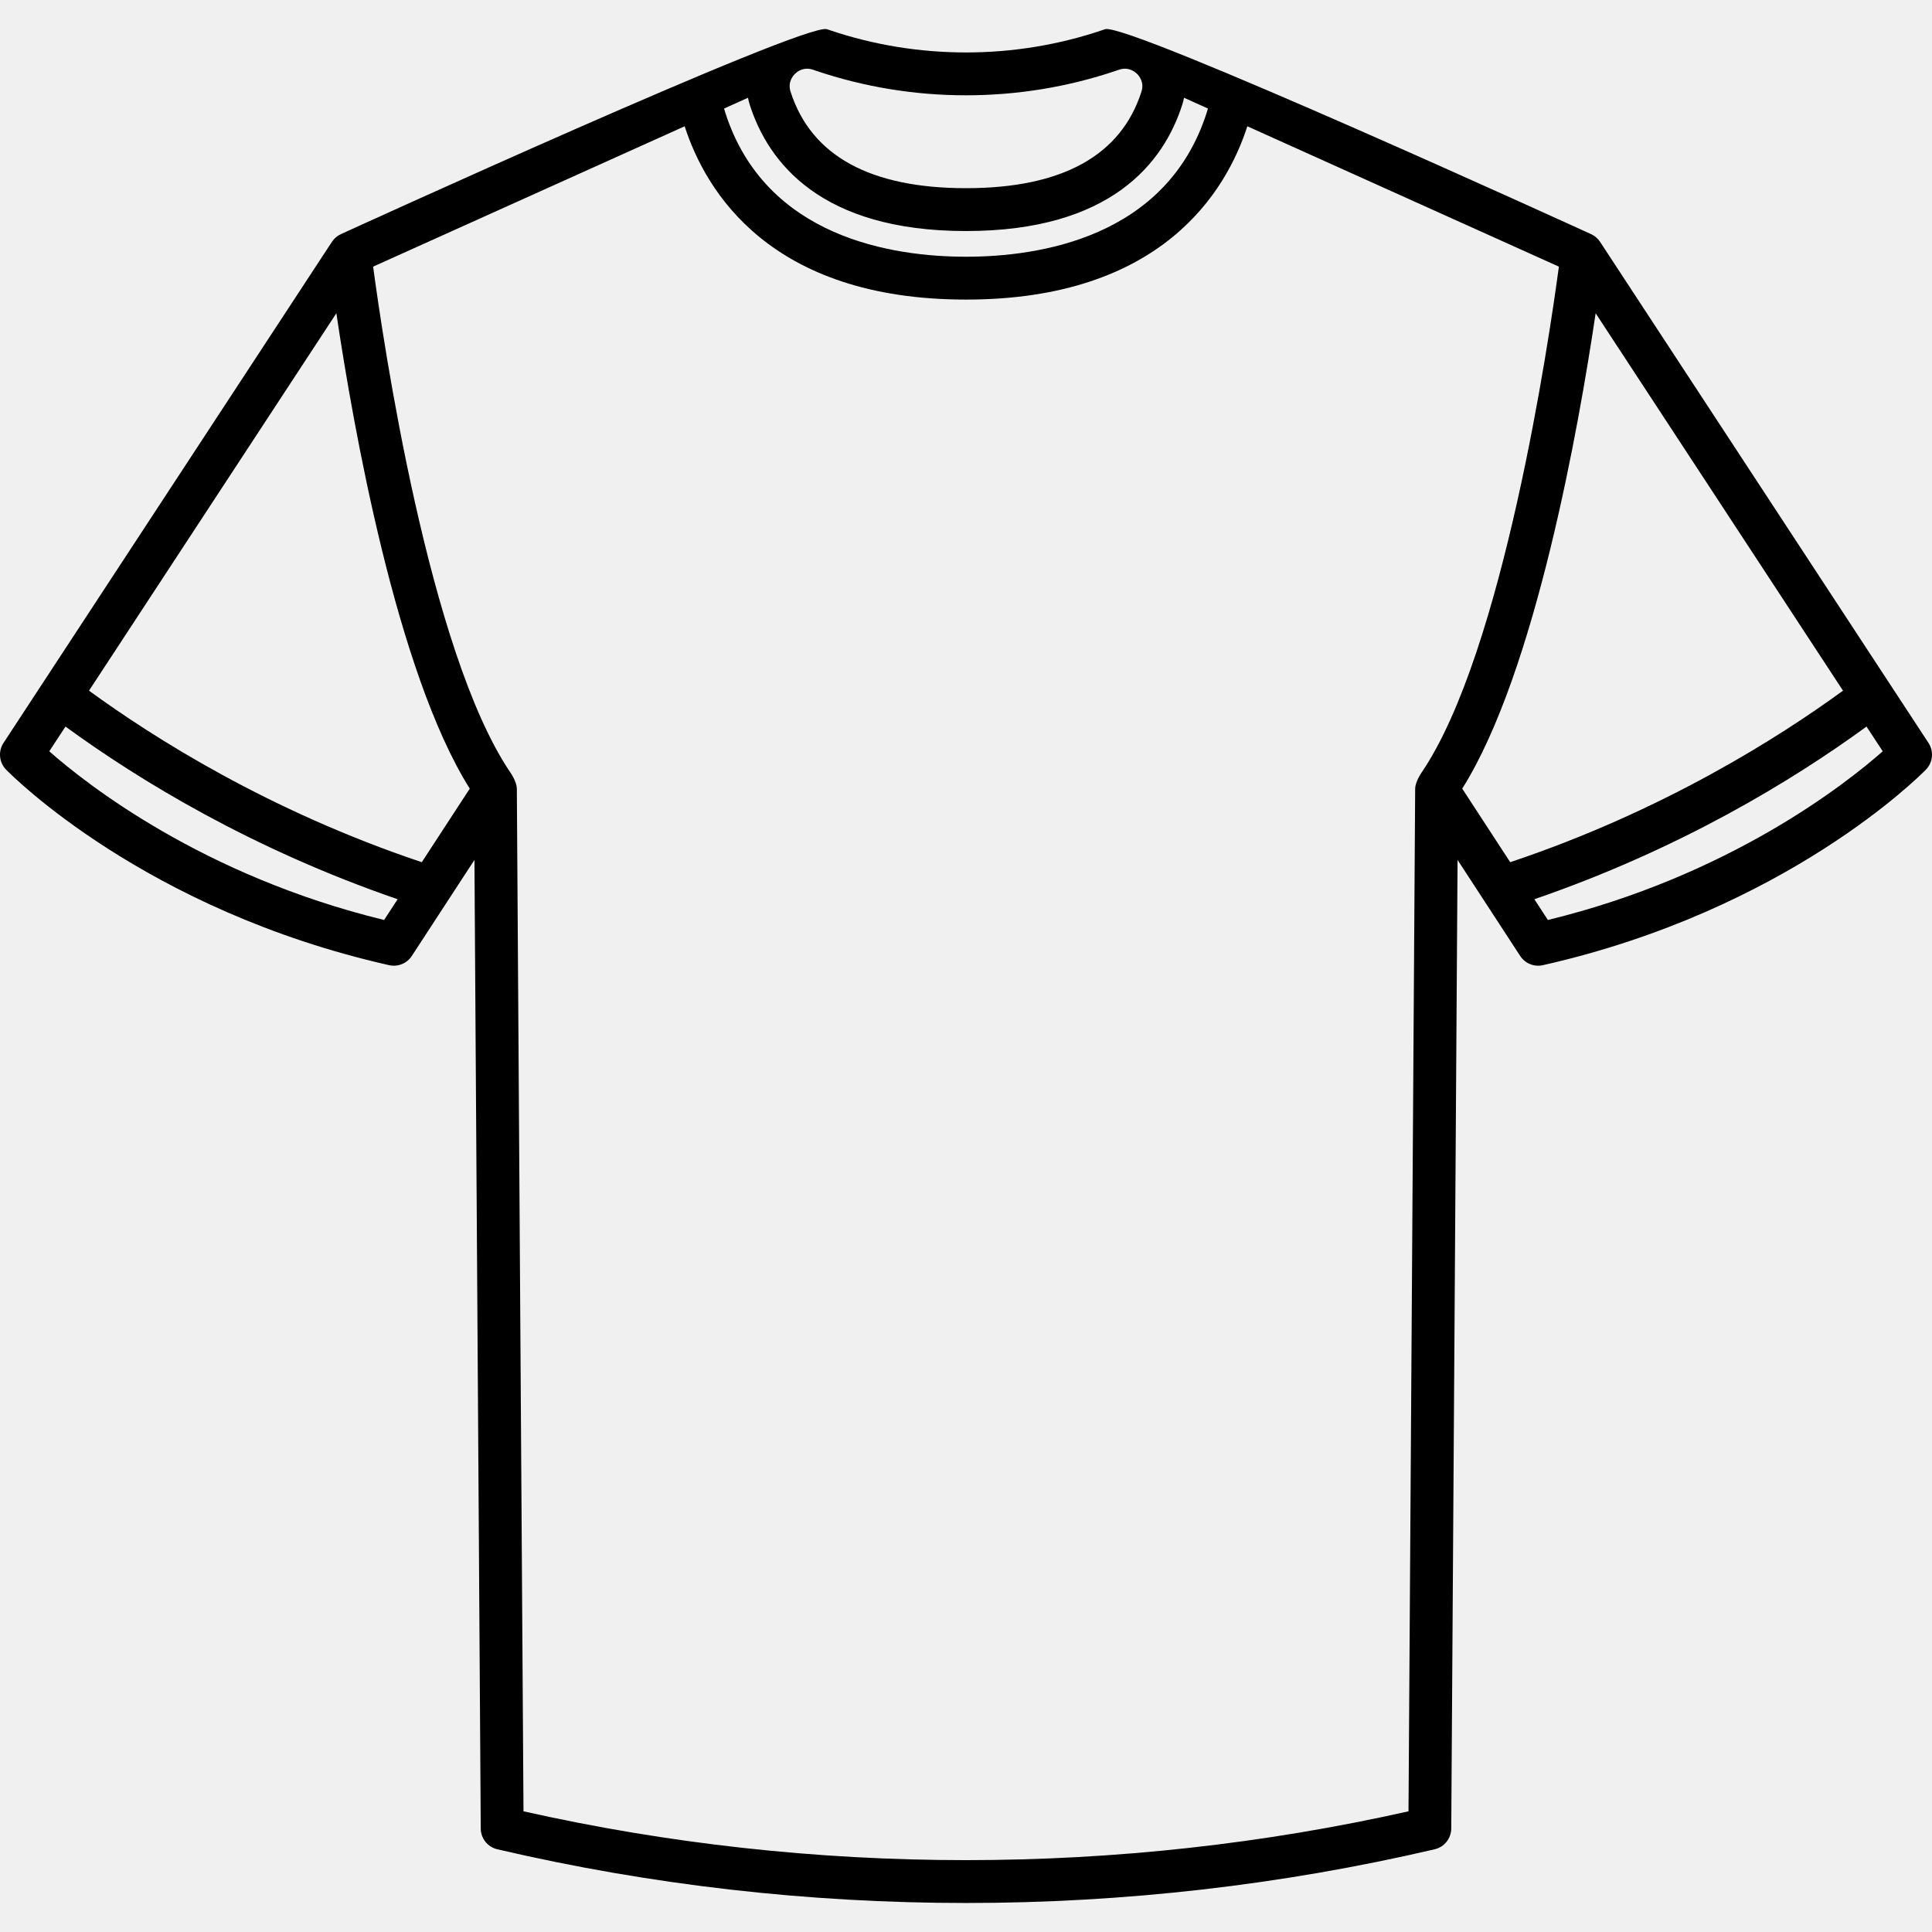
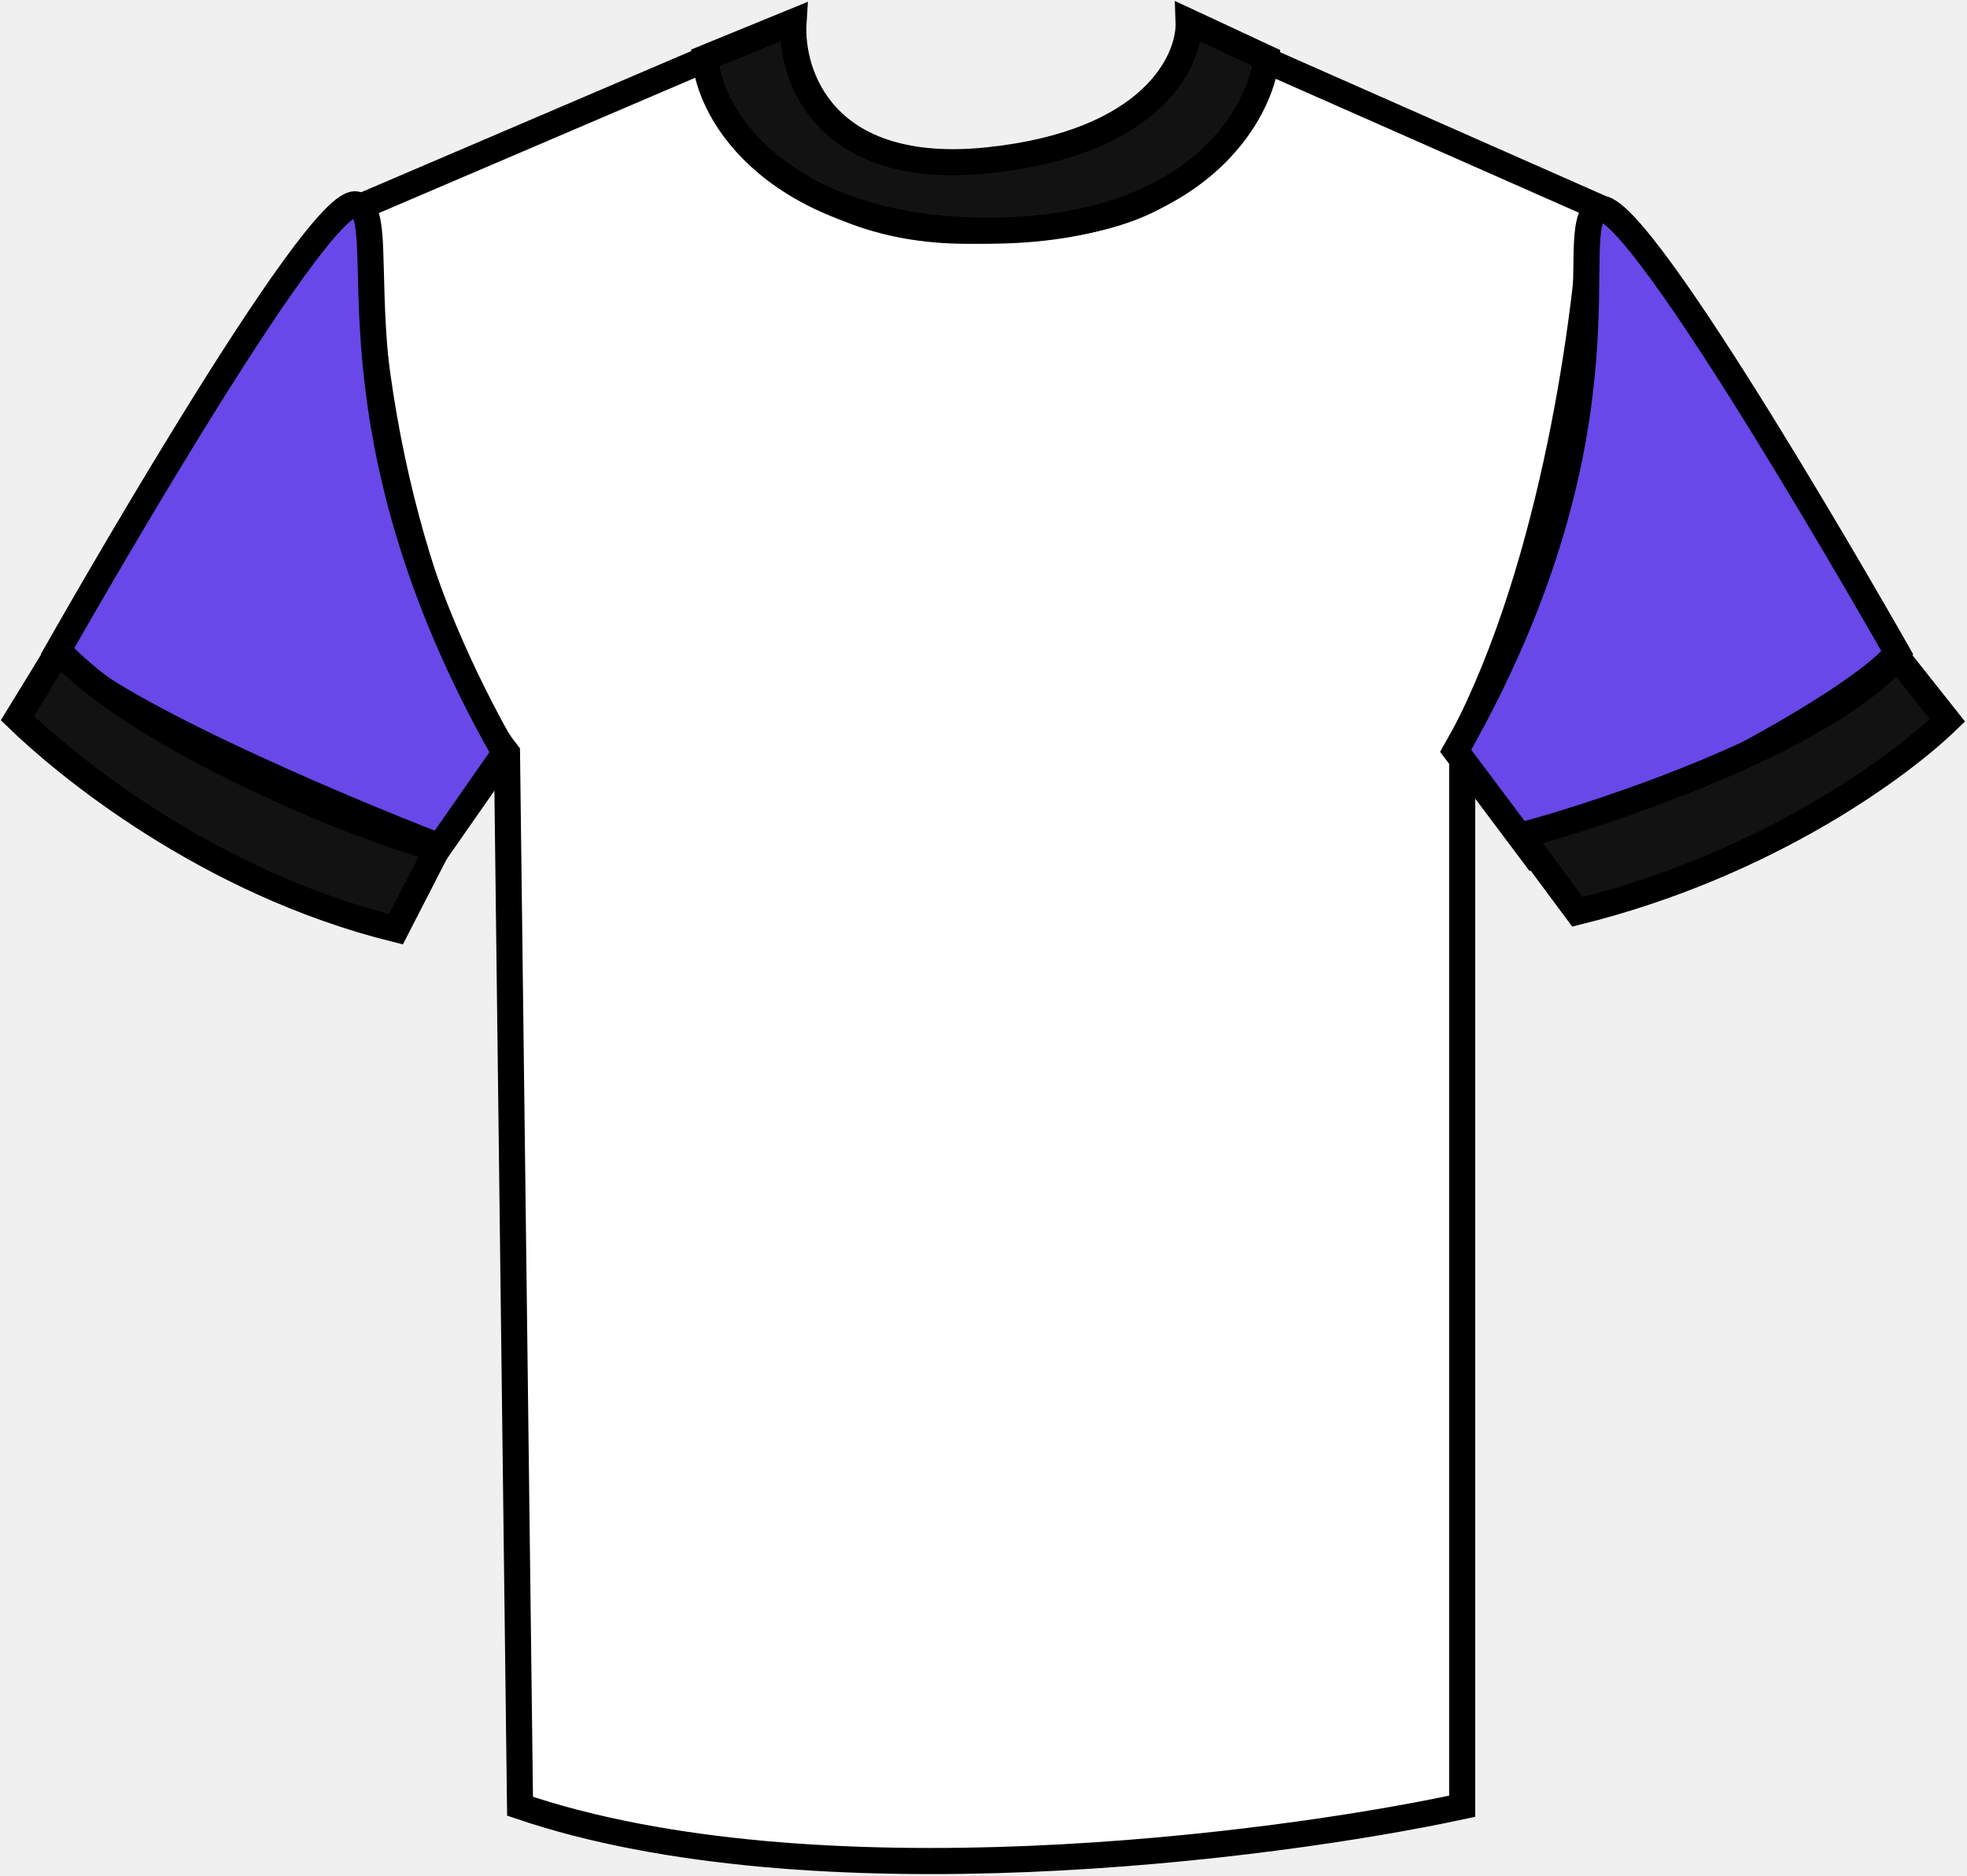
- <svg xmlns="http://www.w3.org/2000/svg" version="1.1" id="Capa_1" x="0px" y="0px" viewBox="0 0 450.78 450.78" style="enable-background:new 0 0 450.78 450.78;" xml:space="preserve">
-   <path d="M449.962,173.343L373.338,56.434c-0.521-0.796-1.26-1.427-2.128-1.817c0,0-108.317-49.534-113.373-47.804l-0.604,0.205  c-20.534,6.962-43.152,6.962-63.698-0.004l-0.593-0.201c-5.054-1.73-113.374,47.804-113.374,47.804  c-0.868,0.391-1.606,1.021-2.128,1.817L0.818,173.343c-1.286,1.962-1.035,4.553,0.602,6.231c1.3,1.334,32.496,32.807,89.373,45.624  c2.037,0.453,4.146-0.397,5.287-2.146l14.618-22.415l1.472,226.004c0.015,2.312,1.612,4.312,3.863,4.837  c35.771,8.355,72.564,12.533,109.357,12.533c36.793,0,73.586-4.178,109.357-12.533c2.25-0.525,3.848-2.525,3.863-4.837  l1.472-226.004l14.618,22.415c1.141,1.748,3.251,2.605,5.287,2.146c56.877-12.817,88.073-44.29,89.373-45.624  C450.997,177.896,451.247,175.305,449.962,173.343z M372.299,73.091l57.714,88.058c-14.914,10.884-41.974,28.08-77.646,40.02  l-11.193-17.162C358.297,156.778,368.417,99.246,372.299,73.091z M174.936,24.448c4.307,13.438,16.556,29.459,50.454,29.459  c33.897,0,46.147-16.021,50.454-29.459c0.174-0.542,0.307-1.09,0.414-1.639l5.578,2.513c-0.086,0.318-0.176,0.636-0.278,0.951  c-9.386,29.258-39.216,33.627-56.163,33.627c-16.951,0-46.788-4.368-56.174-33.63c-0.101-0.314-0.191-0.63-0.277-0.947l5.578-2.513  C174.629,23.357,174.762,23.905,174.936,24.448z M185.488,17.226c0.419-0.411,1.404-1.193,2.826-1.193  c0.426,0,0.891,0.07,1.392,0.241l0.63,0.215c22.605,7.663,47.503,7.663,70.098,0.004l0.642-0.219  c2.171-0.741,3.672,0.417,4.217,0.952c0.541,0.53,1.725,1.999,1.029,4.169c-4.787,14.938-18.559,22.512-40.931,22.512  c-22.373,0-36.145-7.574-40.932-22.512C183.763,19.225,184.947,17.756,185.488,17.226z M109.606,184.006l-11.193,17.162  c-35.672-11.94-62.732-29.136-77.646-40.02l57.714-88.058C82.363,99.246,92.483,156.778,109.606,184.006z M89.62,214.652  c-42.411-10.338-69.562-31.8-78.124-39.356l3.781-5.77c17.296,12.609,43.516,28.592,77.499,40.286L89.62,214.652z M328.636,422.619  c-67.635,15.191-138.855,15.191-206.492,0l-1.554-238.667c-0.002-0.315-0.086-0.698-0.201-1.08  c-0.285-0.938-0.748-1.804-1.299-2.616c-19.039-28.074-29.739-100.95-32.032-118.045l72.689-32.746  c4.906,15.168,19.949,40.434,65.649,40.434c45.692,0,60.733-25.268,65.638-40.434l72.689,32.746  c-2.294,17.095-12.994,89.971-32.032,118.045c-0.55,0.811-1.014,1.677-1.299,2.616c-0.116,0.382-0.199,0.765-0.201,1.08  L328.636,422.619z M361.16,214.652l-3.157-4.84c33.984-11.693,60.204-27.676,77.5-40.286l3.781,5.769  C430.717,182.855,403.568,204.315,361.16,214.652z" />
-   <g />
-   <g />
-   <g />
-   <g />
-   <g />
-   <g />
-   <g />
-   <g />
-   <g />
-   <g />
-   <g />
-   <g />
-   <g />
-   <g />
-   <g />
+ <svg xmlns="http://www.w3.org/2000/svg" width="452" height="431" viewBox="0 0 452 431" fill="none">
+   <path d="M163.5 13L84 47C84 109.4 104.667 158 116.5 173L119.5 415C186.7 437.8 291.833 424.5 336 415V170C357.2 129.6 364.833 71.167 366 47L289 13C278 43 264.4 52.2 224 53C183.6 53.8 165.5 27.167 163.5 13Z" fill="white" stroke="black" stroke-width="6" />
+   <path d="M116 173C73 97.5 91 50 82 47C73 44 13 150 13 150C23.4 162.4 76 184.833 101 194.5L116 173Z" fill="#6848E8" stroke="black" stroke-width="6" />
+   <path d="M334.5 172.5C377.5 97 358.5 51 367.5 48C376.5 45 436 150 436 150C425.6 162.4 377.5 186.833 352.5 196.5L334.5 172.5Z" fill="#6848E8" stroke="black" stroke-width="6" />
+   <path d="M4 165L13.5 149.5C31.1 168.7 79.5 189.333 100.5 195L91 213.5C47.4 202.7 14.833 175.5 4 165Z" fill="#121212" stroke="black" stroke-width="6" />
+   <path d="M447.5 165.5L436 151C418.4 170.2 370.5 186.333 349.5 192L362.5 209.5C406.1 198.7 436.667 176 447.5 165.5Z" fill="#121212" stroke="black" stroke-width="6" />
+   <path d="M182.342 5L162 13.326C163.488 29.326 182.342 53 226.996 53C275.654 53 289.842 25.408 291 13.326L273.138 5C273.469 13.98 264.704 32.918 226.996 36.837C189.288 40.755 181.515 17.245 182.342 5Z" fill="#121212" stroke="black" stroke-width="6" />
</svg>
